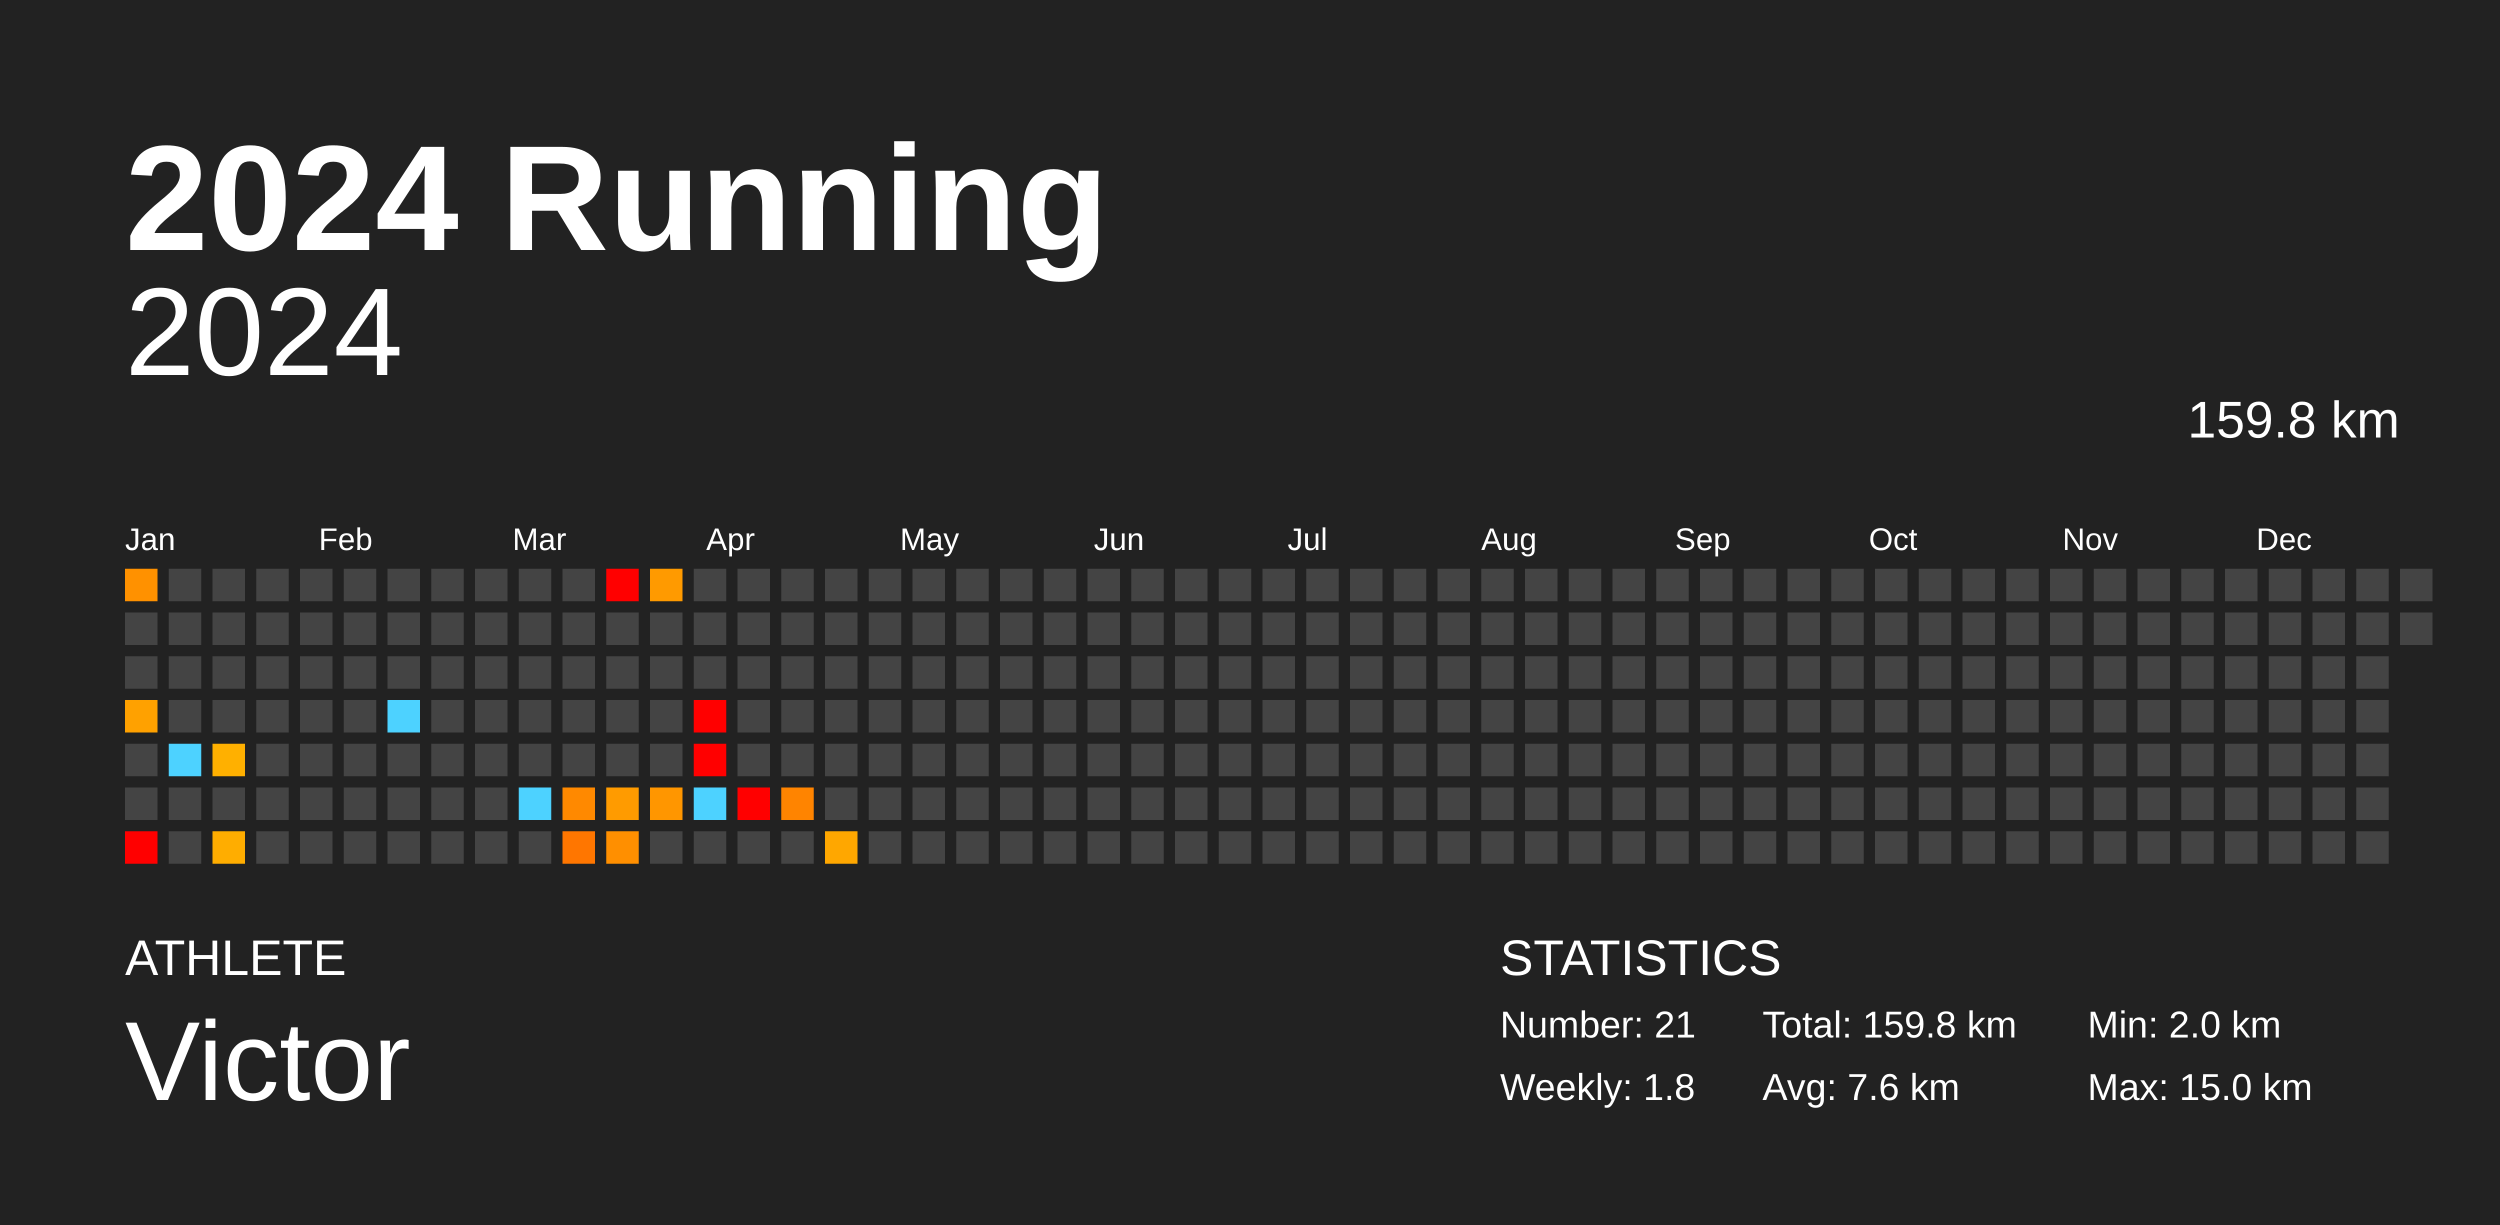
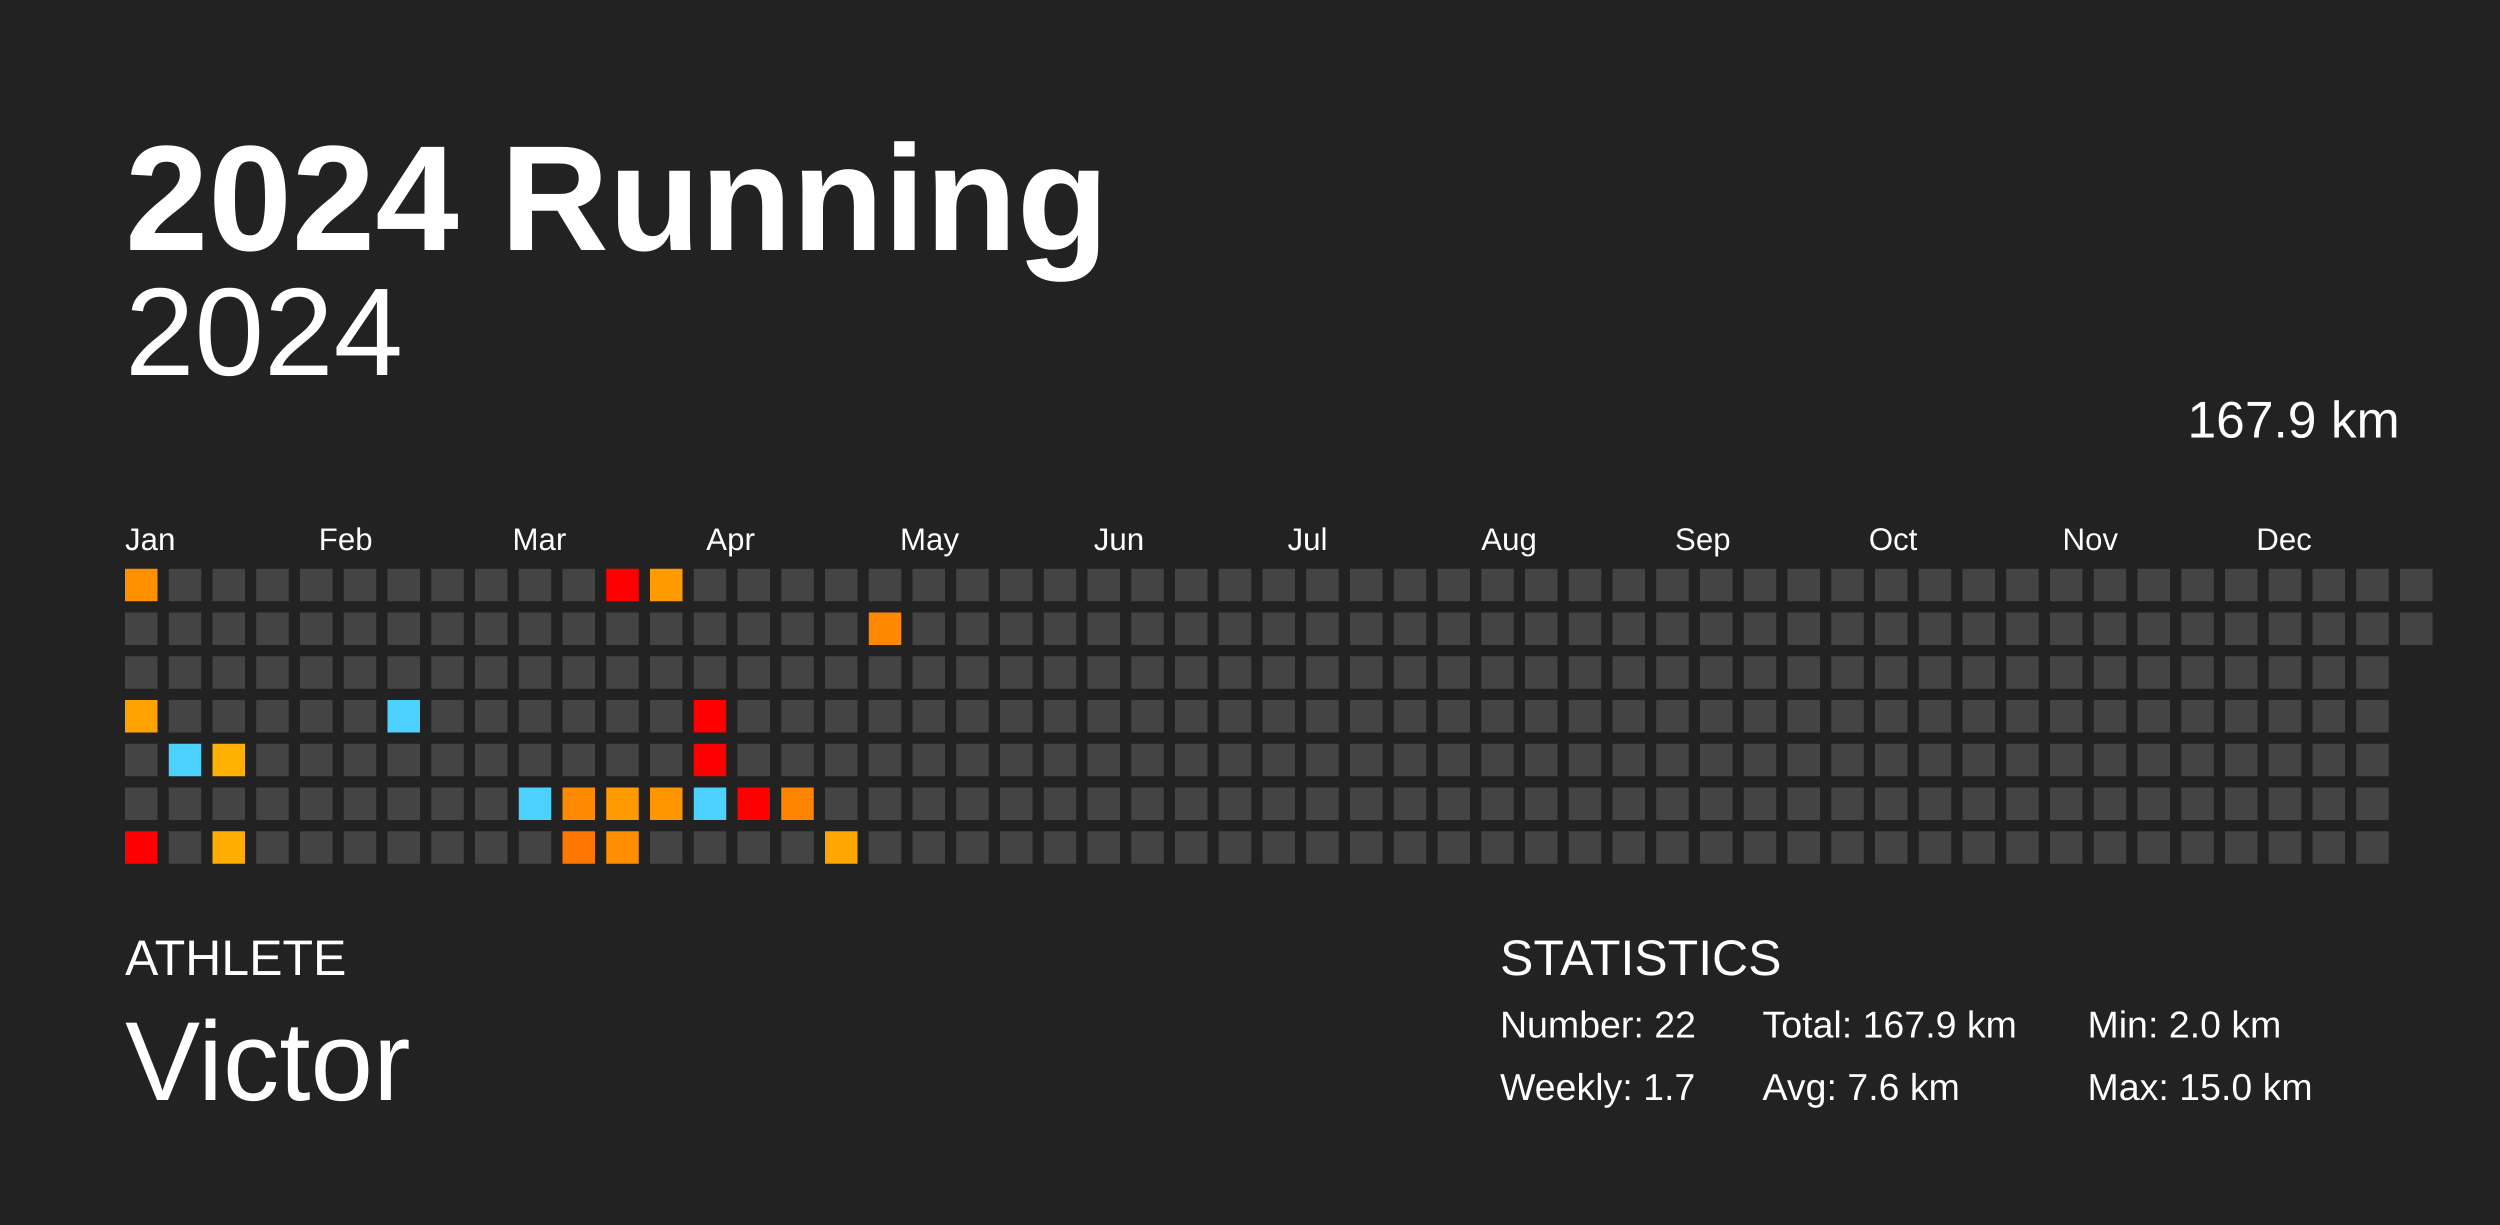
<svg xmlns="http://www.w3.org/2000/svg" baseProfile="full" height="98mm" version="1.1" viewBox="0,0,200,98" width="200mm">
  <defs />
  <rect fill="#222222" height="98" width="200" x="0" y="0" />
  <text fill="#FFFFFF" style="font-size:12px; font-family:Arial; font-weight:bold;" x="10" y="20">2024 Running</text>
  <text fill="#FFFFFF" style="font-size:4px; font-family:Arial" x="10" y="78">ATHLETE</text>
  <text fill="#FFFFFF" style="font-size:9px; font-family:Arial" x="10" y="88">Victor</text>
  <text fill="#FFFFFF" style="font-size:4px; font-family:Arial" x="120" y="78">STATISTICS</text>
-   <text fill="#FFFFFF" style="font-size:3px; font-family:Arial" x="120" y="83">Number: 21</text>
-   <text fill="#FFFFFF" style="font-size:3px; font-family:Arial" x="120" y="88">Weekly: 1.8</text>
-   <text fill="#FFFFFF" style="font-size:3px; font-family:Arial" x="141" y="83">Total: 159.8 km</text>
+   <text fill="#FFFFFF" style="font-size:3px; font-family:Arial" x="120" y="83">Number: 22</text>
+   <text fill="#FFFFFF" style="font-size:3px; font-family:Arial" x="120" y="88">Weekly: 1.7</text>
+   <text fill="#FFFFFF" style="font-size:3px; font-family:Arial" x="141" y="83">Total: 167.9 km</text>
  <text fill="#FFFFFF" style="font-size:3px; font-family:Arial" x="141" y="88">Avg: 7.6 km</text>
  <text fill="#FFFFFF" style="font-size:3px; font-family:Arial" x="167" y="83">Min: 2.0 km</text>
  <text fill="#FFFFFF" style="font-size:3px; font-family:Arial" x="167" y="88">Max: 15.0 km</text>
  <text alignment-baseline="hanging" fill="#FFFFFF" style="font-size:10.0px; font-family:Arial;" x="10" y="30">2024</text>
-   <text alignment-baseline="hanging" fill="#FFFFFF" style="font-size:4.125px; font-family:Arial;" x="175" y="35">159.8 km</text>
+   <text alignment-baseline="hanging" fill="#FFFFFF" style="font-size:4.125px; font-family:Arial;" x="175" y="35">167.9 km</text>
  <text fill="#FFFFFF" style="font-size:2.5px; font-family:Arial" x="10.0" y="44">Jan</text>
  <text fill="#FFFFFF" style="font-size:2.5px; font-family:Arial" x="25.5" y="44">Feb</text>
  <text fill="#FFFFFF" style="font-size:2.5px; font-family:Arial" x="41.0" y="44">Mar</text>
  <text fill="#FFFFFF" style="font-size:2.5px; font-family:Arial" x="56.5" y="44">Apr</text>
  <text fill="#FFFFFF" style="font-size:2.5px; font-family:Arial" x="72.0" y="44">May</text>
  <text fill="#FFFFFF" style="font-size:2.5px; font-family:Arial" x="87.5" y="44">Jun</text>
  <text fill="#FFFFFF" style="font-size:2.5px; font-family:Arial" x="103.0" y="44">Jul</text>
  <text fill="#FFFFFF" style="font-size:2.5px; font-family:Arial" x="118.5" y="44">Aug</text>
  <text fill="#FFFFFF" style="font-size:2.5px; font-family:Arial" x="134.0" y="44">Sep</text>
  <text fill="#FFFFFF" style="font-size:2.5px; font-family:Arial" x="149.5" y="44">Oct</text>
  <text fill="#FFFFFF" style="font-size:2.5px; font-family:Arial" x="165.0" y="44">Nov</text>
  <text fill="#FFFFFF" style="font-size:2.5px; font-family:Arial" x="180.5" y="44">Dec</text>
  <rect fill="#ff9100" height="2.6" width="2.6" x="10.0" y="45.5" />
  <rect fill="#444444" height="2.6" width="2.6" x="10.0" y="49.0" />
  <rect fill="#444444" height="2.6" width="2.6" x="10.0" y="52.5" />
  <rect fill="#ffa100" height="2.6" width="2.6" x="10.0" y="56.0" />
  <rect fill="#444444" height="2.6" width="2.6" x="10.0" y="59.5" />
  <rect fill="#444444" height="2.6" width="2.6" x="10.0" y="63.0" />
  <rect fill="red" height="2.6" width="2.6" x="10.0" y="66.5" />
  <rect fill="#444444" height="2.6" width="2.6" x="13.5" y="45.5" />
  <rect fill="#444444" height="2.6" width="2.6" x="13.5" y="49.0" />
  <rect fill="#444444" height="2.6" width="2.6" x="13.5" y="52.5" />
  <rect fill="#444444" height="2.6" width="2.6" x="13.5" y="56.0" />
  <rect fill="#4dd2ff" height="2.6" width="2.6" x="13.5" y="59.5" />
  <rect fill="#444444" height="2.6" width="2.6" x="13.5" y="63.0" />
  <rect fill="#444444" height="2.6" width="2.6" x="13.5" y="66.5" />
  <rect fill="#444444" height="2.6" width="2.6" x="17.0" y="45.5" />
  <rect fill="#444444" height="2.6" width="2.6" x="17.0" y="49.0" />
  <rect fill="#444444" height="2.6" width="2.6" x="17.0" y="52.5" />
  <rect fill="#444444" height="2.6" width="2.6" x="17.0" y="56.0" />
  <rect fill="#ffb000" height="2.6" width="2.6" x="17.0" y="59.5" />
  <rect fill="#444444" height="2.6" width="2.6" x="17.0" y="63.0" />
  <rect fill="#ffad00" height="2.6" width="2.6" x="17.0" y="66.5" />
  <rect fill="#444444" height="2.6" width="2.6" x="20.5" y="45.5" />
  <rect fill="#444444" height="2.6" width="2.6" x="20.5" y="49.0" />
  <rect fill="#444444" height="2.6" width="2.6" x="20.5" y="52.5" />
  <rect fill="#444444" height="2.6" width="2.6" x="20.5" y="56.0" />
  <rect fill="#444444" height="2.6" width="2.6" x="20.5" y="59.5" />
  <rect fill="#444444" height="2.6" width="2.6" x="20.5" y="63.0" />
  <rect fill="#444444" height="2.6" width="2.6" x="20.5" y="66.5" />
  <rect fill="#444444" height="2.6" width="2.6" x="24.0" y="45.5" />
  <rect fill="#444444" height="2.6" width="2.6" x="24.0" y="49.0" />
  <rect fill="#444444" height="2.6" width="2.6" x="24.0" y="52.5" />
  <rect fill="#444444" height="2.6" width="2.6" x="24.0" y="56.0" />
  <rect fill="#444444" height="2.6" width="2.6" x="24.0" y="59.5" />
  <rect fill="#444444" height="2.6" width="2.6" x="24.0" y="63.0" />
  <rect fill="#444444" height="2.6" width="2.6" x="24.0" y="66.5" />
  <rect fill="#444444" height="2.6" width="2.6" x="27.5" y="45.5" />
  <rect fill="#444444" height="2.6" width="2.6" x="27.5" y="49.0" />
  <rect fill="#444444" height="2.6" width="2.6" x="27.5" y="52.5" />
  <rect fill="#444444" height="2.6" width="2.6" x="27.5" y="56.0" />
  <rect fill="#444444" height="2.6" width="2.6" x="27.5" y="59.5" />
  <rect fill="#444444" height="2.6" width="2.6" x="27.5" y="63.0" />
  <rect fill="#444444" height="2.6" width="2.6" x="27.5" y="66.5" />
  <rect fill="#444444" height="2.6" width="2.6" x="31.0" y="45.5" />
  <rect fill="#444444" height="2.6" width="2.6" x="31.0" y="49.0" />
  <rect fill="#444444" height="2.6" width="2.6" x="31.0" y="52.5" />
  <rect fill="#4dd2ff" height="2.6" width="2.6" x="31.0" y="56.0" />
  <rect fill="#444444" height="2.6" width="2.6" x="31.0" y="59.5" />
  <rect fill="#444444" height="2.6" width="2.6" x="31.0" y="63.0" />
  <rect fill="#444444" height="2.6" width="2.6" x="31.0" y="66.5" />
  <rect fill="#444444" height="2.6" width="2.6" x="34.5" y="45.5" />
  <rect fill="#444444" height="2.6" width="2.6" x="34.5" y="49.0" />
  <rect fill="#444444" height="2.6" width="2.6" x="34.5" y="52.5" />
  <rect fill="#444444" height="2.6" width="2.6" x="34.5" y="56.0" />
  <rect fill="#444444" height="2.6" width="2.6" x="34.5" y="59.5" />
  <rect fill="#444444" height="2.6" width="2.6" x="34.5" y="63.0" />
  <rect fill="#444444" height="2.6" width="2.6" x="34.5" y="66.5" />
  <rect fill="#444444" height="2.6" width="2.6" x="38.0" y="45.5" />
  <rect fill="#444444" height="2.6" width="2.6" x="38.0" y="49.0" />
  <rect fill="#444444" height="2.6" width="2.6" x="38.0" y="52.5" />
  <rect fill="#444444" height="2.6" width="2.6" x="38.0" y="56.0" />
  <rect fill="#444444" height="2.6" width="2.6" x="38.0" y="59.5" />
  <rect fill="#444444" height="2.6" width="2.6" x="38.0" y="63.0" />
  <rect fill="#444444" height="2.6" width="2.6" x="38.0" y="66.5" />
  <rect fill="#444444" height="2.6" width="2.6" x="41.5" y="45.5" />
  <rect fill="#444444" height="2.6" width="2.6" x="41.5" y="49.0" />
  <rect fill="#444444" height="2.6" width="2.6" x="41.5" y="52.5" />
  <rect fill="#444444" height="2.6" width="2.6" x="41.5" y="56.0" />
  <rect fill="#444444" height="2.6" width="2.6" x="41.5" y="59.5" />
  <rect fill="#4dd2ff" height="2.6" width="2.6" x="41.5" y="63.0" />
  <rect fill="#444444" height="2.6" width="2.6" x="41.5" y="66.5" />
  <rect fill="#444444" height="2.6" width="2.6" x="45.0" y="45.5" />
  <rect fill="#444444" height="2.6" width="2.6" x="45.0" y="49.0" />
  <rect fill="#444444" height="2.6" width="2.6" x="45.0" y="52.5" />
  <rect fill="#444444" height="2.6" width="2.6" x="45.0" y="56.0" />
  <rect fill="#444444" height="2.6" width="2.6" x="45.0" y="59.5" />
  <rect fill="#ff8900" height="2.6" width="2.6" x="45.0" y="63.0" />
  <rect fill="#ff7600" height="2.6" width="2.6" x="45.0" y="66.5" />
  <rect fill="red" height="2.6" width="2.6" x="48.5" y="45.5" />
  <rect fill="#444444" height="2.6" width="2.6" x="48.5" y="49.0" />
  <rect fill="#444444" height="2.6" width="2.6" x="48.5" y="52.5" />
  <rect fill="#444444" height="2.6" width="2.6" x="48.5" y="56.0" />
  <rect fill="#444444" height="2.6" width="2.6" x="48.5" y="59.5" />
  <rect fill="#ff9b00" height="2.6" width="2.6" x="48.5" y="63.0" />
  <rect fill="#ff8f00" height="2.6" width="2.6" x="48.5" y="66.5" />
  <rect fill="#ff9a00" height="2.6" width="2.6" x="52.0" y="45.5" />
  <rect fill="#444444" height="2.6" width="2.6" x="52.0" y="49.0" />
  <rect fill="#444444" height="2.6" width="2.6" x="52.0" y="52.5" />
  <rect fill="#444444" height="2.6" width="2.6" x="52.0" y="56.0" />
  <rect fill="#444444" height="2.6" width="2.6" x="52.0" y="59.5" />
  <rect fill="#ff9600" height="2.6" width="2.6" x="52.0" y="63.0" />
  <rect fill="#444444" height="2.6" width="2.6" x="52.0" y="66.5" />
  <rect fill="#444444" height="2.6" width="2.6" x="55.5" y="45.5" />
  <rect fill="#444444" height="2.6" width="2.6" x="55.5" y="49.0" />
  <rect fill="#444444" height="2.6" width="2.6" x="55.5" y="52.5" />
  <rect fill="red" height="2.6" width="2.6" x="55.5" y="56.0" />
  <rect fill="red" height="2.6" width="2.6" x="55.5" y="59.5" />
  <rect fill="#4dd2ff" height="2.6" width="2.6" x="55.5" y="63.0" />
  <rect fill="#444444" height="2.6" width="2.6" x="55.5" y="66.5" />
  <rect fill="#444444" height="2.6" width="2.6" x="59.0" y="45.5" />
  <rect fill="#444444" height="2.6" width="2.6" x="59.0" y="49.0" />
  <rect fill="#444444" height="2.6" width="2.6" x="59.0" y="52.5" />
  <rect fill="#444444" height="2.6" width="2.6" x="59.0" y="56.0" />
  <rect fill="#444444" height="2.6" width="2.6" x="59.0" y="59.5" />
  <rect fill="red" height="2.6" width="2.6" x="59.0" y="63.0" />
  <rect fill="#444444" height="2.6" width="2.6" x="59.0" y="66.5" />
  <rect fill="#444444" height="2.6" width="2.6" x="62.5" y="45.5" />
  <rect fill="#444444" height="2.6" width="2.6" x="62.5" y="49.0" />
  <rect fill="#444444" height="2.6" width="2.6" x="62.5" y="52.5" />
  <rect fill="#444444" height="2.6" width="2.6" x="62.5" y="56.0" />
  <rect fill="#444444" height="2.6" width="2.6" x="62.5" y="59.5" />
  <rect fill="#ff8400" height="2.6" width="2.6" x="62.5" y="63.0" />
  <rect fill="#444444" height="2.6" width="2.6" x="62.5" y="66.5" />
  <rect fill="#444444" height="2.6" width="2.6" x="66.0" y="45.5" />
  <rect fill="#444444" height="2.6" width="2.6" x="66.0" y="49.0" />
  <rect fill="#444444" height="2.6" width="2.6" x="66.0" y="52.5" />
  <rect fill="#444444" height="2.6" width="2.6" x="66.0" y="56.0" />
  <rect fill="#444444" height="2.6" width="2.6" x="66.0" y="59.5" />
  <rect fill="#444444" height="2.6" width="2.6" x="66.0" y="63.0" />
  <rect fill="#ffa700" height="2.6" width="2.6" x="66.0" y="66.5" />
  <rect fill="#444444" height="2.6" width="2.6" x="69.5" y="45.5" />
-   <rect fill="#444444" height="2.6" width="2.6" x="69.5" y="49.0" />
+   <rect fill="#ff8800" height="2.6" width="2.6" x="69.5" y="49.0" />
  <rect fill="#444444" height="2.6" width="2.6" x="69.5" y="52.5" />
  <rect fill="#444444" height="2.6" width="2.6" x="69.5" y="56.0" />
  <rect fill="#444444" height="2.6" width="2.6" x="69.5" y="59.5" />
  <rect fill="#444444" height="2.6" width="2.6" x="69.5" y="63.0" />
  <rect fill="#444444" height="2.6" width="2.6" x="69.5" y="66.5" />
  <rect fill="#444444" height="2.6" width="2.6" x="73.0" y="45.5" />
  <rect fill="#444444" height="2.6" width="2.6" x="73.0" y="49.0" />
  <rect fill="#444444" height="2.6" width="2.6" x="73.0" y="52.5" />
  <rect fill="#444444" height="2.6" width="2.6" x="73.0" y="56.0" />
  <rect fill="#444444" height="2.6" width="2.6" x="73.0" y="59.5" />
  <rect fill="#444444" height="2.6" width="2.6" x="73.0" y="63.0" />
  <rect fill="#444444" height="2.6" width="2.6" x="73.0" y="66.5" />
  <rect fill="#444444" height="2.6" width="2.6" x="76.5" y="45.5" />
  <rect fill="#444444" height="2.6" width="2.6" x="76.5" y="49.0" />
  <rect fill="#444444" height="2.6" width="2.6" x="76.5" y="52.5" />
  <rect fill="#444444" height="2.6" width="2.6" x="76.5" y="56.0" />
  <rect fill="#444444" height="2.6" width="2.6" x="76.5" y="59.5" />
  <rect fill="#444444" height="2.6" width="2.6" x="76.5" y="63.0" />
  <rect fill="#444444" height="2.6" width="2.6" x="76.5" y="66.5" />
  <rect fill="#444444" height="2.6" width="2.6" x="80.0" y="45.5" />
  <rect fill="#444444" height="2.6" width="2.6" x="80.0" y="49.0" />
  <rect fill="#444444" height="2.6" width="2.6" x="80.0" y="52.5" />
  <rect fill="#444444" height="2.6" width="2.6" x="80.0" y="56.0" />
  <rect fill="#444444" height="2.6" width="2.6" x="80.0" y="59.5" />
  <rect fill="#444444" height="2.6" width="2.6" x="80.0" y="63.0" />
  <rect fill="#444444" height="2.6" width="2.6" x="80.0" y="66.5" />
  <rect fill="#444444" height="2.6" width="2.6" x="83.5" y="45.5" />
  <rect fill="#444444" height="2.6" width="2.6" x="83.5" y="49.0" />
  <rect fill="#444444" height="2.6" width="2.6" x="83.5" y="52.5" />
  <rect fill="#444444" height="2.6" width="2.6" x="83.5" y="56.0" />
  <rect fill="#444444" height="2.6" width="2.6" x="83.5" y="59.5" />
  <rect fill="#444444" height="2.6" width="2.6" x="83.5" y="63.0" />
  <rect fill="#444444" height="2.6" width="2.6" x="83.5" y="66.5" />
  <rect fill="#444444" height="2.6" width="2.6" x="87.0" y="45.5" />
  <rect fill="#444444" height="2.6" width="2.6" x="87.0" y="49.0" />
  <rect fill="#444444" height="2.6" width="2.6" x="87.0" y="52.5" />
  <rect fill="#444444" height="2.6" width="2.6" x="87.0" y="56.0" />
  <rect fill="#444444" height="2.6" width="2.6" x="87.0" y="59.5" />
  <rect fill="#444444" height="2.6" width="2.6" x="87.0" y="63.0" />
  <rect fill="#444444" height="2.6" width="2.6" x="87.0" y="66.5" />
  <rect fill="#444444" height="2.6" width="2.6" x="90.5" y="45.5" />
  <rect fill="#444444" height="2.6" width="2.6" x="90.5" y="49.0" />
  <rect fill="#444444" height="2.6" width="2.6" x="90.5" y="52.5" />
  <rect fill="#444444" height="2.6" width="2.6" x="90.5" y="56.0" />
  <rect fill="#444444" height="2.6" width="2.6" x="90.5" y="59.5" />
  <rect fill="#444444" height="2.6" width="2.6" x="90.5" y="63.0" />
  <rect fill="#444444" height="2.6" width="2.6" x="90.5" y="66.5" />
  <rect fill="#444444" height="2.6" width="2.6" x="94.0" y="45.5" />
  <rect fill="#444444" height="2.6" width="2.6" x="94.0" y="49.0" />
  <rect fill="#444444" height="2.6" width="2.6" x="94.0" y="52.5" />
  <rect fill="#444444" height="2.6" width="2.6" x="94.0" y="56.0" />
  <rect fill="#444444" height="2.6" width="2.6" x="94.0" y="59.5" />
  <rect fill="#444444" height="2.6" width="2.6" x="94.0" y="63.0" />
  <rect fill="#444444" height="2.6" width="2.6" x="94.0" y="66.5" />
  <rect fill="#444444" height="2.6" width="2.6" x="97.5" y="45.5" />
  <rect fill="#444444" height="2.6" width="2.6" x="97.5" y="49.0" />
  <rect fill="#444444" height="2.6" width="2.6" x="97.5" y="52.5" />
  <rect fill="#444444" height="2.6" width="2.6" x="97.5" y="56.0" />
  <rect fill="#444444" height="2.6" width="2.6" x="97.5" y="59.5" />
  <rect fill="#444444" height="2.6" width="2.6" x="97.5" y="63.0" />
  <rect fill="#444444" height="2.6" width="2.6" x="97.5" y="66.5" />
  <rect fill="#444444" height="2.6" width="2.6" x="101.0" y="45.5" />
  <rect fill="#444444" height="2.6" width="2.6" x="101.0" y="49.0" />
  <rect fill="#444444" height="2.6" width="2.6" x="101.0" y="52.5" />
  <rect fill="#444444" height="2.6" width="2.6" x="101.0" y="56.0" />
  <rect fill="#444444" height="2.6" width="2.6" x="101.0" y="59.5" />
  <rect fill="#444444" height="2.6" width="2.6" x="101.0" y="63.0" />
  <rect fill="#444444" height="2.6" width="2.6" x="101.0" y="66.5" />
  <rect fill="#444444" height="2.6" width="2.6" x="104.5" y="45.5" />
  <rect fill="#444444" height="2.6" width="2.6" x="104.5" y="49.0" />
  <rect fill="#444444" height="2.6" width="2.6" x="104.5" y="52.5" />
  <rect fill="#444444" height="2.6" width="2.6" x="104.5" y="56.0" />
  <rect fill="#444444" height="2.6" width="2.6" x="104.5" y="59.5" />
  <rect fill="#444444" height="2.6" width="2.6" x="104.5" y="63.0" />
  <rect fill="#444444" height="2.6" width="2.6" x="104.5" y="66.5" />
  <rect fill="#444444" height="2.6" width="2.6" x="108.0" y="45.5" />
  <rect fill="#444444" height="2.6" width="2.6" x="108.0" y="49.0" />
  <rect fill="#444444" height="2.6" width="2.6" x="108.0" y="52.5" />
  <rect fill="#444444" height="2.6" width="2.6" x="108.0" y="56.0" />
  <rect fill="#444444" height="2.6" width="2.6" x="108.0" y="59.5" />
  <rect fill="#444444" height="2.6" width="2.6" x="108.0" y="63.0" />
  <rect fill="#444444" height="2.6" width="2.6" x="108.0" y="66.5" />
  <rect fill="#444444" height="2.6" width="2.6" x="111.5" y="45.5" />
  <rect fill="#444444" height="2.6" width="2.6" x="111.5" y="49.0" />
  <rect fill="#444444" height="2.6" width="2.6" x="111.5" y="52.5" />
  <rect fill="#444444" height="2.6" width="2.6" x="111.5" y="56.0" />
  <rect fill="#444444" height="2.6" width="2.6" x="111.5" y="59.5" />
  <rect fill="#444444" height="2.6" width="2.6" x="111.5" y="63.0" />
  <rect fill="#444444" height="2.6" width="2.6" x="111.5" y="66.5" />
  <rect fill="#444444" height="2.6" width="2.6" x="115.0" y="45.5" />
  <rect fill="#444444" height="2.6" width="2.6" x="115.0" y="49.0" />
  <rect fill="#444444" height="2.6" width="2.6" x="115.0" y="52.5" />
  <rect fill="#444444" height="2.6" width="2.6" x="115.0" y="56.0" />
  <rect fill="#444444" height="2.6" width="2.6" x="115.0" y="59.5" />
  <rect fill="#444444" height="2.6" width="2.6" x="115.0" y="63.0" />
  <rect fill="#444444" height="2.6" width="2.6" x="115.0" y="66.5" />
  <rect fill="#444444" height="2.6" width="2.6" x="118.5" y="45.5" />
  <rect fill="#444444" height="2.6" width="2.6" x="118.5" y="49.0" />
  <rect fill="#444444" height="2.6" width="2.6" x="118.5" y="52.5" />
  <rect fill="#444444" height="2.6" width="2.6" x="118.5" y="56.0" />
  <rect fill="#444444" height="2.6" width="2.6" x="118.5" y="59.5" />
  <rect fill="#444444" height="2.6" width="2.6" x="118.5" y="63.0" />
  <rect fill="#444444" height="2.6" width="2.6" x="118.5" y="66.5" />
  <rect fill="#444444" height="2.6" width="2.6" x="122.0" y="45.5" />
  <rect fill="#444444" height="2.6" width="2.6" x="122.0" y="49.0" />
  <rect fill="#444444" height="2.6" width="2.6" x="122.0" y="52.5" />
  <rect fill="#444444" height="2.6" width="2.6" x="122.0" y="56.0" />
  <rect fill="#444444" height="2.6" width="2.6" x="122.0" y="59.5" />
  <rect fill="#444444" height="2.6" width="2.6" x="122.0" y="63.0" />
  <rect fill="#444444" height="2.6" width="2.6" x="122.0" y="66.5" />
  <rect fill="#444444" height="2.6" width="2.6" x="125.5" y="45.5" />
  <rect fill="#444444" height="2.6" width="2.6" x="125.5" y="49.0" />
  <rect fill="#444444" height="2.6" width="2.6" x="125.5" y="52.5" />
  <rect fill="#444444" height="2.6" width="2.6" x="125.5" y="56.0" />
  <rect fill="#444444" height="2.6" width="2.6" x="125.5" y="59.5" />
  <rect fill="#444444" height="2.6" width="2.6" x="125.5" y="63.0" />
  <rect fill="#444444" height="2.6" width="2.6" x="125.5" y="66.5" />
  <rect fill="#444444" height="2.6" width="2.6" x="129.0" y="45.5" />
  <rect fill="#444444" height="2.6" width="2.6" x="129.0" y="49.0" />
  <rect fill="#444444" height="2.6" width="2.6" x="129.0" y="52.5" />
  <rect fill="#444444" height="2.6" width="2.6" x="129.0" y="56.0" />
  <rect fill="#444444" height="2.6" width="2.6" x="129.0" y="59.5" />
  <rect fill="#444444" height="2.6" width="2.6" x="129.0" y="63.0" />
  <rect fill="#444444" height="2.6" width="2.6" x="129.0" y="66.5" />
  <rect fill="#444444" height="2.6" width="2.6" x="132.5" y="45.5" />
  <rect fill="#444444" height="2.6" width="2.6" x="132.5" y="49.0" />
  <rect fill="#444444" height="2.6" width="2.6" x="132.5" y="52.5" />
  <rect fill="#444444" height="2.6" width="2.6" x="132.5" y="56.0" />
  <rect fill="#444444" height="2.6" width="2.6" x="132.5" y="59.5" />
  <rect fill="#444444" height="2.6" width="2.6" x="132.5" y="63.0" />
  <rect fill="#444444" height="2.6" width="2.6" x="132.5" y="66.5" />
  <rect fill="#444444" height="2.6" width="2.6" x="136.0" y="45.5" />
  <rect fill="#444444" height="2.6" width="2.6" x="136.0" y="49.0" />
  <rect fill="#444444" height="2.6" width="2.6" x="136.0" y="52.5" />
  <rect fill="#444444" height="2.6" width="2.6" x="136.0" y="56.0" />
  <rect fill="#444444" height="2.6" width="2.6" x="136.0" y="59.5" />
  <rect fill="#444444" height="2.6" width="2.6" x="136.0" y="63.0" />
  <rect fill="#444444" height="2.6" width="2.6" x="136.0" y="66.5" />
  <rect fill="#444444" height="2.6" width="2.6" x="139.5" y="45.5" />
  <rect fill="#444444" height="2.6" width="2.6" x="139.5" y="49.0" />
  <rect fill="#444444" height="2.6" width="2.6" x="139.5" y="52.5" />
  <rect fill="#444444" height="2.6" width="2.6" x="139.5" y="56.0" />
  <rect fill="#444444" height="2.6" width="2.6" x="139.5" y="59.5" />
  <rect fill="#444444" height="2.6" width="2.6" x="139.5" y="63.0" />
  <rect fill="#444444" height="2.6" width="2.6" x="139.5" y="66.5" />
  <rect fill="#444444" height="2.6" width="2.6" x="143.0" y="45.5" />
  <rect fill="#444444" height="2.6" width="2.6" x="143.0" y="49.0" />
  <rect fill="#444444" height="2.6" width="2.6" x="143.0" y="52.5" />
  <rect fill="#444444" height="2.6" width="2.6" x="143.0" y="56.0" />
  <rect fill="#444444" height="2.6" width="2.6" x="143.0" y="59.5" />
  <rect fill="#444444" height="2.6" width="2.6" x="143.0" y="63.0" />
  <rect fill="#444444" height="2.6" width="2.6" x="143.0" y="66.5" />
  <rect fill="#444444" height="2.6" width="2.6" x="146.5" y="45.5" />
  <rect fill="#444444" height="2.6" width="2.6" x="146.5" y="49.0" />
  <rect fill="#444444" height="2.6" width="2.6" x="146.5" y="52.5" />
  <rect fill="#444444" height="2.6" width="2.6" x="146.5" y="56.0" />
  <rect fill="#444444" height="2.6" width="2.6" x="146.5" y="59.5" />
  <rect fill="#444444" height="2.6" width="2.6" x="146.5" y="63.0" />
  <rect fill="#444444" height="2.6" width="2.6" x="146.5" y="66.5" />
  <rect fill="#444444" height="2.6" width="2.6" x="150.0" y="45.5" />
  <rect fill="#444444" height="2.6" width="2.6" x="150.0" y="49.0" />
  <rect fill="#444444" height="2.6" width="2.6" x="150.0" y="52.5" />
  <rect fill="#444444" height="2.6" width="2.6" x="150.0" y="56.0" />
  <rect fill="#444444" height="2.6" width="2.6" x="150.0" y="59.5" />
  <rect fill="#444444" height="2.6" width="2.6" x="150.0" y="63.0" />
  <rect fill="#444444" height="2.6" width="2.6" x="150.0" y="66.5" />
  <rect fill="#444444" height="2.6" width="2.6" x="153.5" y="45.5" />
  <rect fill="#444444" height="2.6" width="2.6" x="153.5" y="49.0" />
  <rect fill="#444444" height="2.6" width="2.6" x="153.5" y="52.5" />
  <rect fill="#444444" height="2.6" width="2.6" x="153.5" y="56.0" />
  <rect fill="#444444" height="2.6" width="2.6" x="153.5" y="59.5" />
  <rect fill="#444444" height="2.6" width="2.6" x="153.5" y="63.0" />
  <rect fill="#444444" height="2.6" width="2.6" x="153.5" y="66.5" />
  <rect fill="#444444" height="2.6" width="2.6" x="157.0" y="45.5" />
  <rect fill="#444444" height="2.6" width="2.6" x="157.0" y="49.0" />
  <rect fill="#444444" height="2.6" width="2.6" x="157.0" y="52.5" />
  <rect fill="#444444" height="2.6" width="2.6" x="157.0" y="56.0" />
  <rect fill="#444444" height="2.6" width="2.6" x="157.0" y="59.5" />
  <rect fill="#444444" height="2.6" width="2.6" x="157.0" y="63.0" />
  <rect fill="#444444" height="2.6" width="2.6" x="157.0" y="66.5" />
  <rect fill="#444444" height="2.6" width="2.6" x="160.5" y="45.5" />
  <rect fill="#444444" height="2.6" width="2.6" x="160.5" y="49.0" />
  <rect fill="#444444" height="2.6" width="2.6" x="160.5" y="52.5" />
  <rect fill="#444444" height="2.6" width="2.6" x="160.5" y="56.0" />
  <rect fill="#444444" height="2.6" width="2.6" x="160.5" y="59.5" />
  <rect fill="#444444" height="2.6" width="2.6" x="160.5" y="63.0" />
  <rect fill="#444444" height="2.6" width="2.6" x="160.5" y="66.5" />
  <rect fill="#444444" height="2.6" width="2.6" x="164.0" y="45.5" />
  <rect fill="#444444" height="2.6" width="2.6" x="164.0" y="49.0" />
  <rect fill="#444444" height="2.6" width="2.6" x="164.0" y="52.5" />
  <rect fill="#444444" height="2.6" width="2.6" x="164.0" y="56.0" />
  <rect fill="#444444" height="2.6" width="2.6" x="164.0" y="59.5" />
  <rect fill="#444444" height="2.6" width="2.6" x="164.0" y="63.0" />
  <rect fill="#444444" height="2.6" width="2.6" x="164.0" y="66.5" />
  <rect fill="#444444" height="2.6" width="2.6" x="167.5" y="45.5" />
  <rect fill="#444444" height="2.6" width="2.6" x="167.5" y="49.0" />
  <rect fill="#444444" height="2.6" width="2.6" x="167.5" y="52.5" />
  <rect fill="#444444" height="2.6" width="2.6" x="167.5" y="56.0" />
  <rect fill="#444444" height="2.6" width="2.6" x="167.5" y="59.5" />
  <rect fill="#444444" height="2.6" width="2.6" x="167.5" y="63.0" />
  <rect fill="#444444" height="2.6" width="2.6" x="167.5" y="66.5" />
  <rect fill="#444444" height="2.6" width="2.6" x="171.0" y="45.5" />
  <rect fill="#444444" height="2.6" width="2.6" x="171.0" y="49.0" />
  <rect fill="#444444" height="2.6" width="2.6" x="171.0" y="52.5" />
  <rect fill="#444444" height="2.6" width="2.6" x="171.0" y="56.0" />
  <rect fill="#444444" height="2.6" width="2.6" x="171.0" y="59.5" />
  <rect fill="#444444" height="2.6" width="2.6" x="171.0" y="63.0" />
  <rect fill="#444444" height="2.6" width="2.6" x="171.0" y="66.5" />
  <rect fill="#444444" height="2.6" width="2.6" x="174.5" y="45.5" />
  <rect fill="#444444" height="2.6" width="2.6" x="174.5" y="49.0" />
  <rect fill="#444444" height="2.6" width="2.6" x="174.5" y="52.5" />
  <rect fill="#444444" height="2.6" width="2.6" x="174.5" y="56.0" />
  <rect fill="#444444" height="2.6" width="2.6" x="174.5" y="59.5" />
  <rect fill="#444444" height="2.6" width="2.6" x="174.5" y="63.0" />
  <rect fill="#444444" height="2.6" width="2.6" x="174.5" y="66.5" />
  <rect fill="#444444" height="2.6" width="2.6" x="178.0" y="45.5" />
  <rect fill="#444444" height="2.6" width="2.6" x="178.0" y="49.0" />
  <rect fill="#444444" height="2.6" width="2.6" x="178.0" y="52.5" />
  <rect fill="#444444" height="2.6" width="2.6" x="178.0" y="56.0" />
  <rect fill="#444444" height="2.6" width="2.6" x="178.0" y="59.5" />
  <rect fill="#444444" height="2.6" width="2.6" x="178.0" y="63.0" />
  <rect fill="#444444" height="2.6" width="2.6" x="178.0" y="66.5" />
  <rect fill="#444444" height="2.6" width="2.6" x="181.5" y="45.5" />
  <rect fill="#444444" height="2.6" width="2.6" x="181.5" y="49.0" />
  <rect fill="#444444" height="2.6" width="2.6" x="181.5" y="52.5" />
  <rect fill="#444444" height="2.6" width="2.6" x="181.5" y="56.0" />
  <rect fill="#444444" height="2.6" width="2.6" x="181.5" y="59.5" />
  <rect fill="#444444" height="2.6" width="2.6" x="181.5" y="63.0" />
  <rect fill="#444444" height="2.6" width="2.6" x="181.5" y="66.5" />
  <rect fill="#444444" height="2.6" width="2.6" x="185.0" y="45.5" />
  <rect fill="#444444" height="2.6" width="2.6" x="185.0" y="49.0" />
  <rect fill="#444444" height="2.6" width="2.6" x="185.0" y="52.5" />
  <rect fill="#444444" height="2.6" width="2.6" x="185.0" y="56.0" />
  <rect fill="#444444" height="2.6" width="2.6" x="185.0" y="59.5" />
  <rect fill="#444444" height="2.6" width="2.6" x="185.0" y="63.0" />
  <rect fill="#444444" height="2.6" width="2.6" x="185.0" y="66.5" />
  <rect fill="#444444" height="2.6" width="2.6" x="188.5" y="45.5" />
  <rect fill="#444444" height="2.6" width="2.6" x="188.5" y="49.0" />
  <rect fill="#444444" height="2.6" width="2.6" x="188.5" y="52.5" />
  <rect fill="#444444" height="2.6" width="2.6" x="188.5" y="56.0" />
  <rect fill="#444444" height="2.6" width="2.6" x="188.5" y="59.5" />
  <rect fill="#444444" height="2.6" width="2.6" x="188.5" y="63.0" />
  <rect fill="#444444" height="2.6" width="2.6" x="188.5" y="66.5" />
  <rect fill="#444444" height="2.6" width="2.6" x="192.0" y="45.5" />
  <rect fill="#444444" height="2.6" width="2.6" x="192.0" y="49.0" />
</svg>
